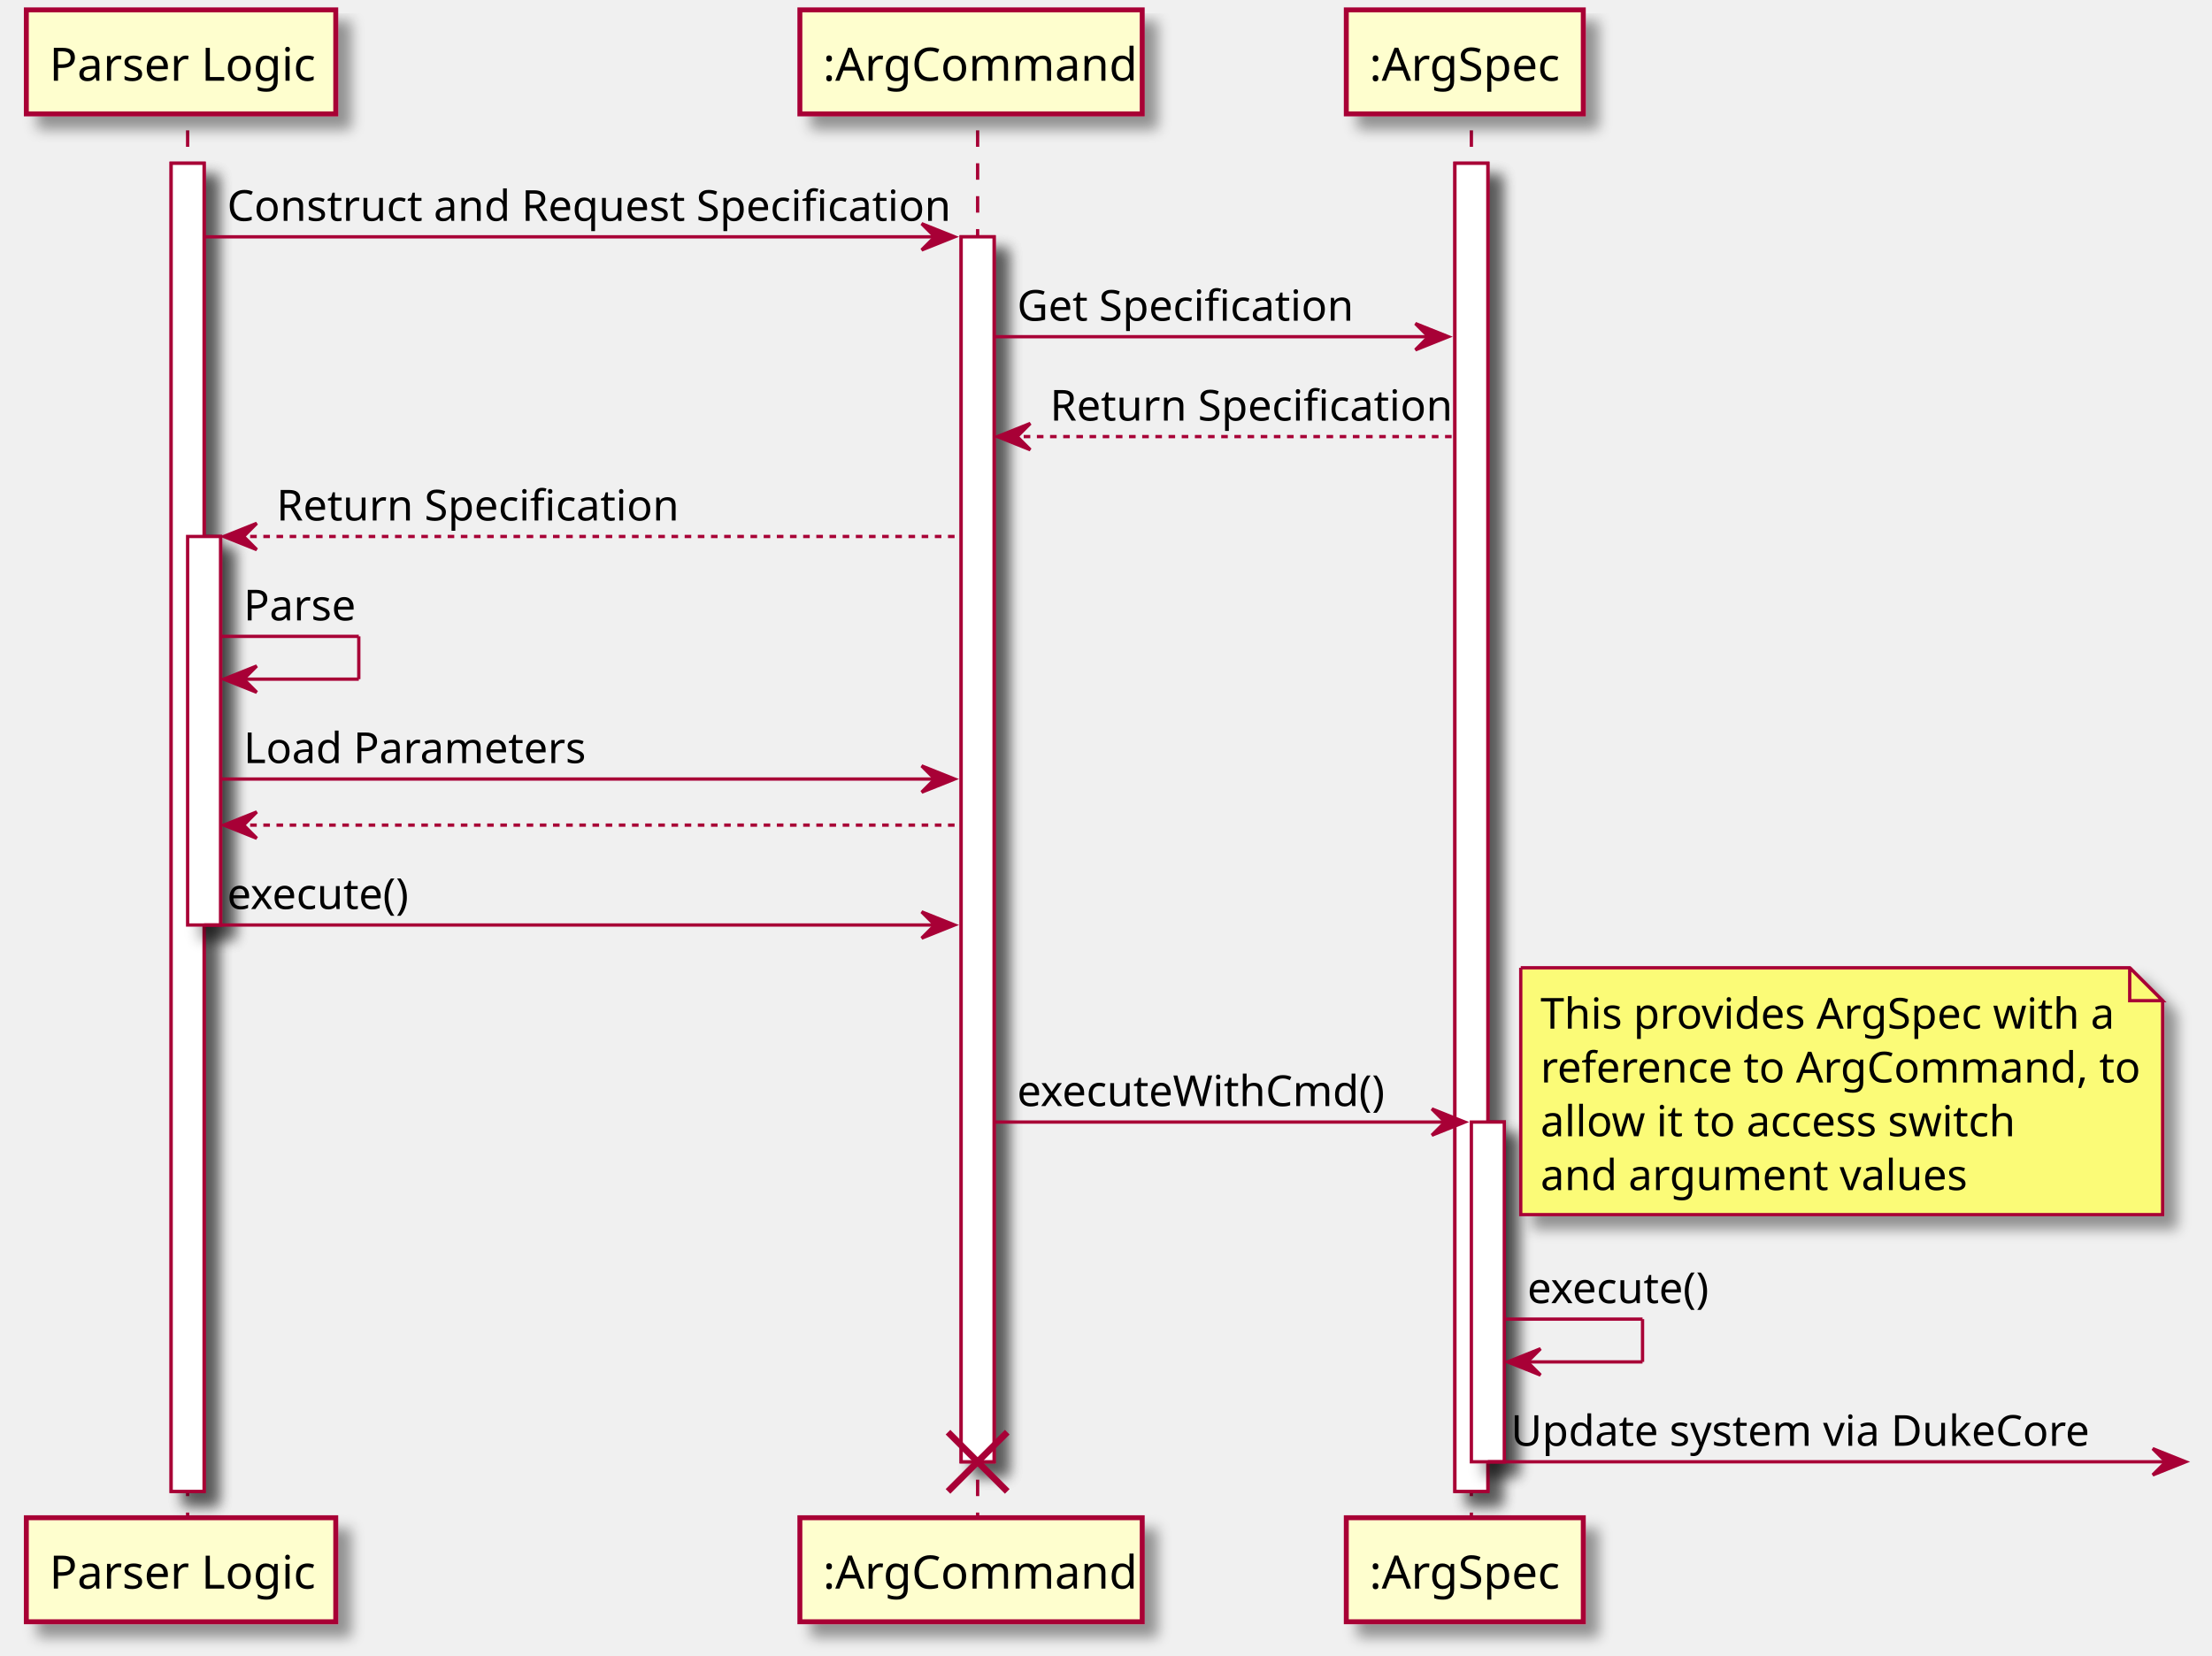
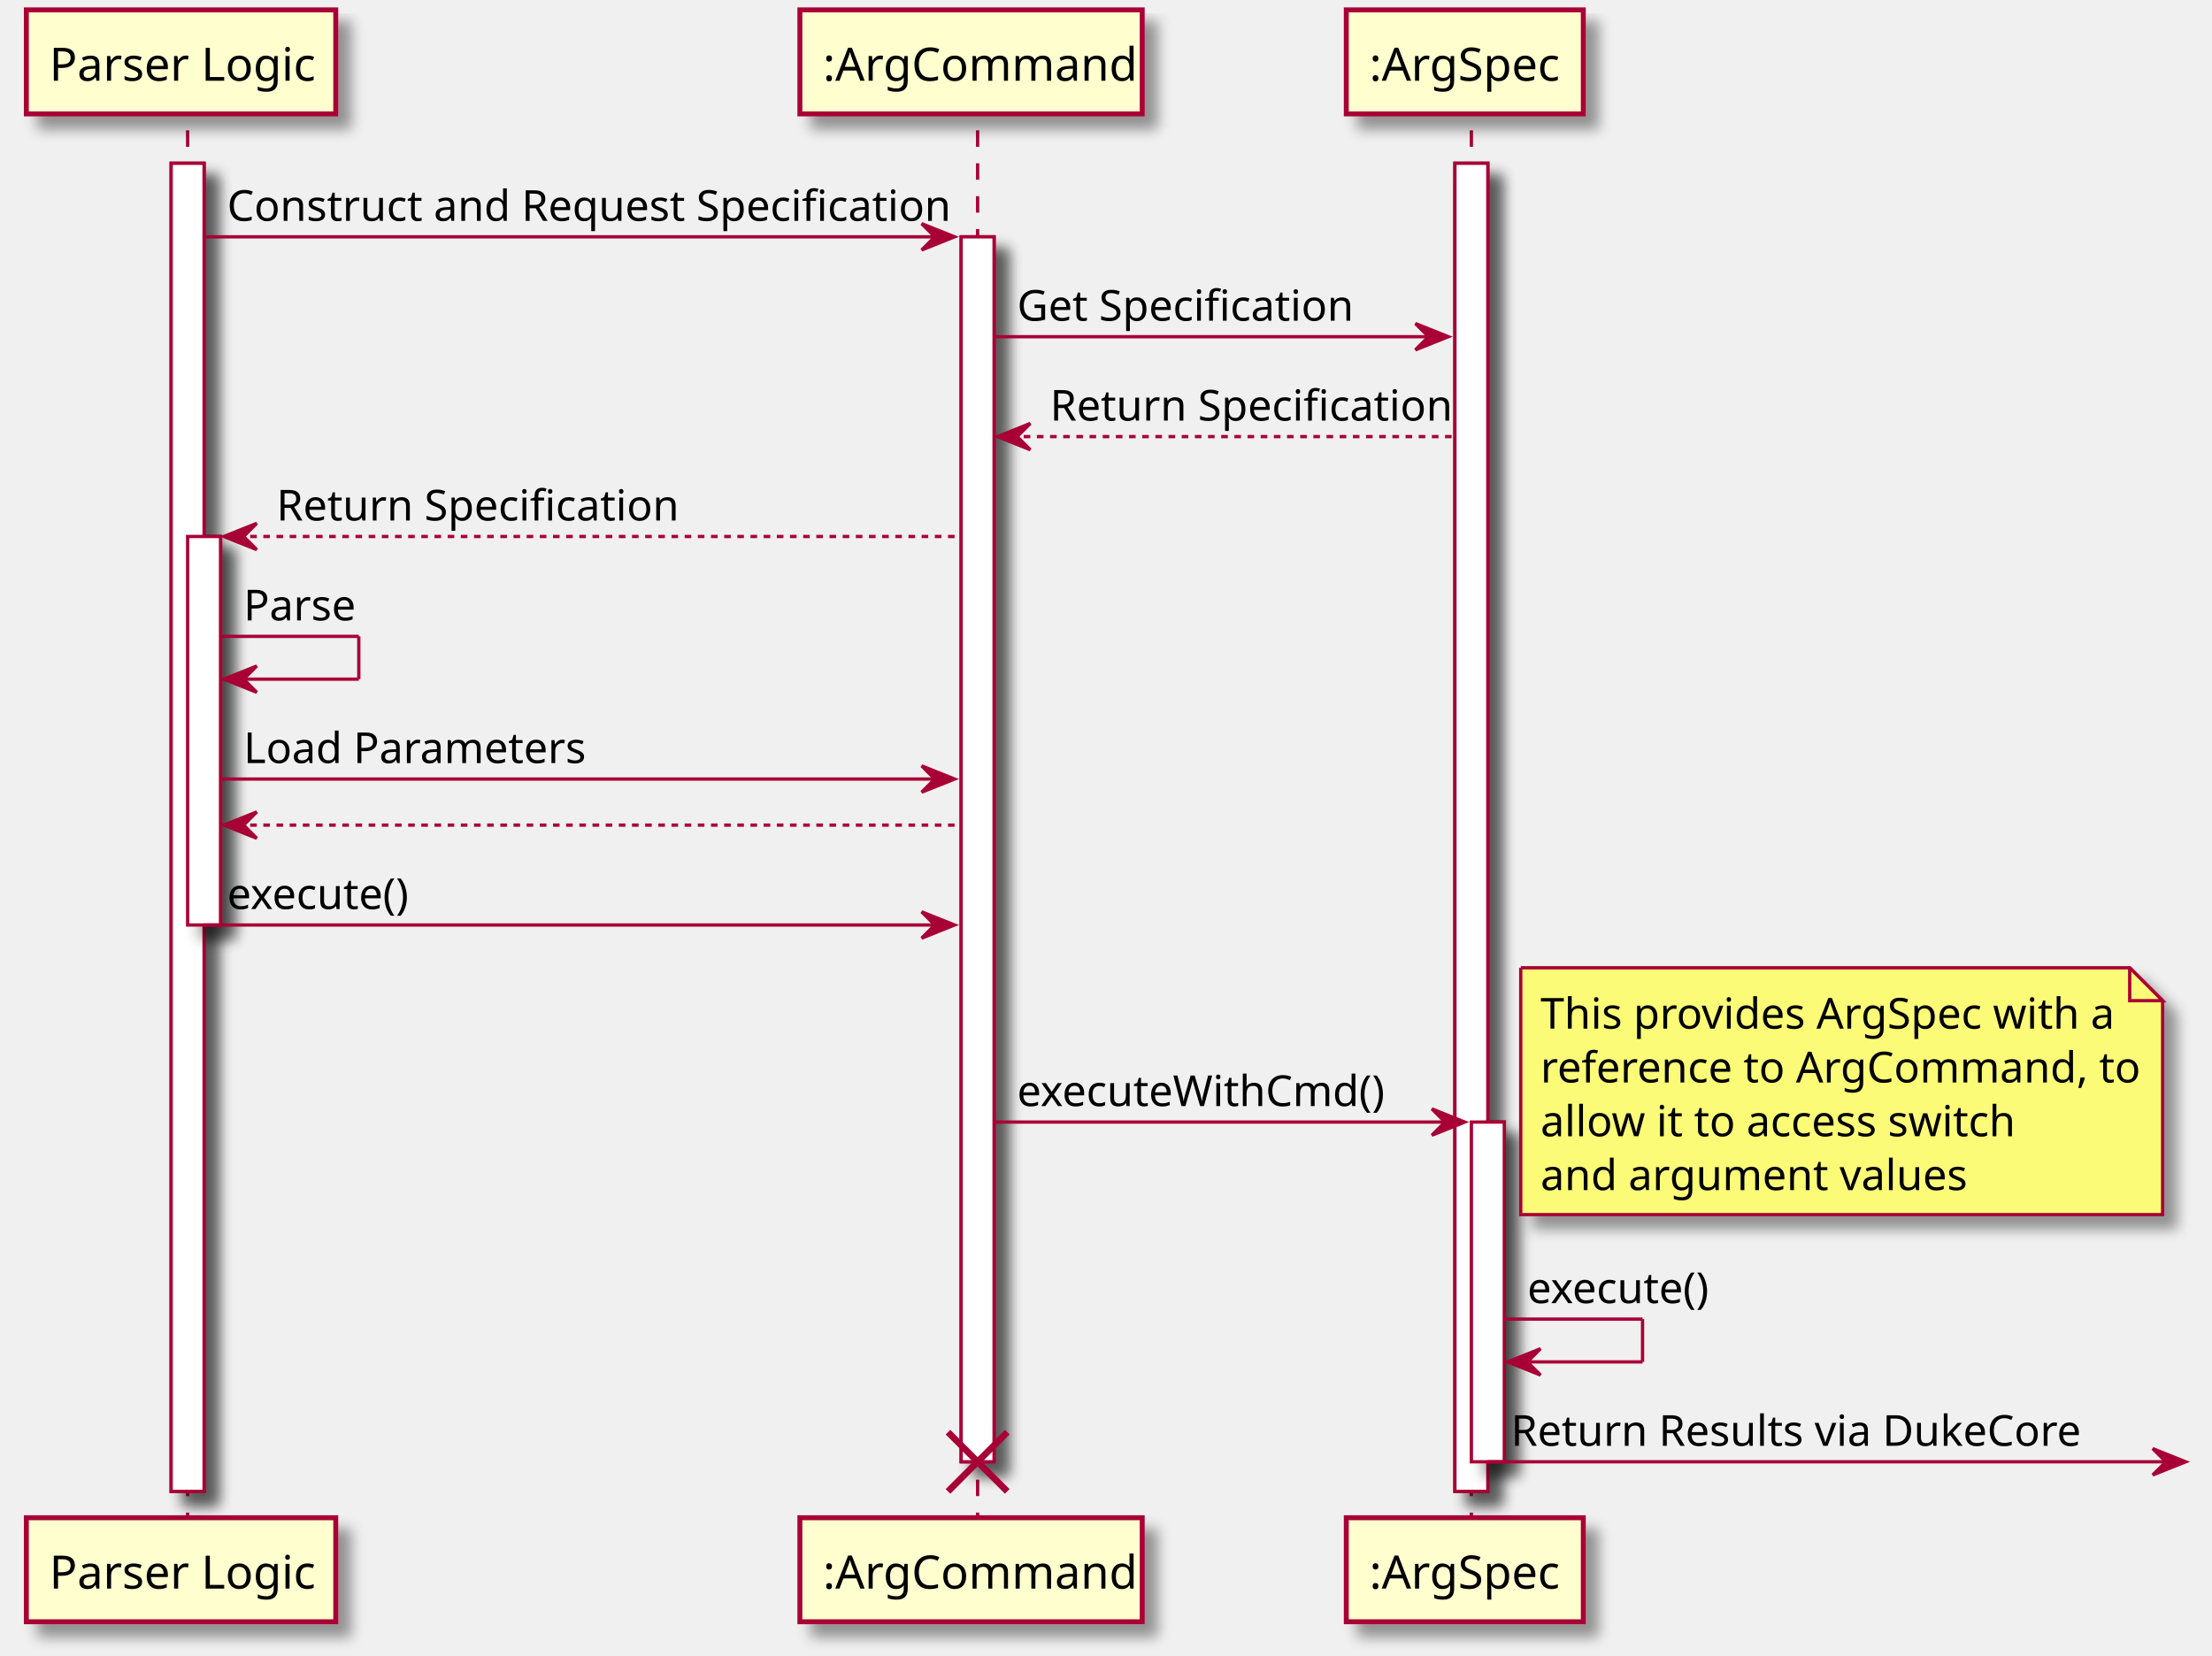
<svg xmlns="http://www.w3.org/2000/svg" contentScriptType="application/ecmascript" contentStyleType="text/css" height="503px" preserveAspectRatio="none" style="width:672px;height:503px;" version="1.1" viewBox="0 0 672 503" width="672px" zoomAndPan="magnify">
  <defs>
-     <filter height="300%" id="f1j9cnkyzxsq3" width="300%" x="-1" y="-1">
+     <filter height="300%" id="f1dnmb6esufm07" width="300%" x="-1" y="-1">
      <feGaussianBlur result="blurOut" stdDeviation="2.0" />
      <feColorMatrix in="blurOut" result="blurOut2" type="matrix" values="0 0 0 0 0 0 0 0 0 0 0 0 0 0 0 0 0 0 .4 0" />
      <feOffset dx="4.0" dy="4.0" in="blurOut2" result="blurOut3" />
      <feBlend in="SourceGraphic" in2="blurOut3" mode="normal" />
    </filter>
  </defs>
  <g>
-     <rect fill="#FFFFFF" filter="url(#f1j9cnkyzxsq3)" height="403.57" style="stroke: #A80036; stroke-width: 1.0;" width="10" x="52" y="49.609" />
-     <rect fill="#FFFFFF" filter="url(#f1j9cnkyzxsq3)" height="118.055" style="stroke: #A80036; stroke-width: 1.0;" width="10" x="57" y="163.016" />
-     <rect fill="#FFFFFF" filter="url(#f1j9cnkyzxsq3)" height="372.219" style="stroke: #A80036; stroke-width: 1.0;" width="10" x="292" y="71.961" />
-     <rect fill="#FFFFFF" filter="url(#f1j9cnkyzxsq3)" height="403.57" style="stroke: #A80036; stroke-width: 1.0;" width="10" x="442" y="49.609" />
-     <rect fill="#FFFFFF" filter="url(#f1j9cnkyzxsq3)" height="103.231" style="stroke: #A80036; stroke-width: 1.0;" width="10" x="447" y="340.949" />
+     <rect fill="#FFFFFF" filter="url(#f1dnmb6esufm07)" height="403.57" style="stroke: #A80036; stroke-width: 1.0;" width="10" x="52" y="49.609" />
+     <rect fill="#FFFFFF" filter="url(#f1dnmb6esufm07)" height="118.055" style="stroke: #A80036; stroke-width: 1.0;" width="10" x="57" y="163.016" />
+     <rect fill="#FFFFFF" filter="url(#f1dnmb6esufm07)" height="372.219" style="stroke: #A80036; stroke-width: 1.0;" width="10" x="292" y="71.961" />
+     <rect fill="#FFFFFF" filter="url(#f1dnmb6esufm07)" height="403.57" style="stroke: #A80036; stroke-width: 1.0;" width="10" x="442" y="49.609" />
+     <rect fill="#FFFFFF" filter="url(#f1dnmb6esufm07)" height="103.231" style="stroke: #A80036; stroke-width: 1.0;" width="10" x="447" y="340.949" />
    <line style="stroke: #A80036; stroke-width: 1.0; stroke-dasharray: 5.0,5.0;" x1="57" x2="57" y1="39.609" y2="462.18" />
    <line style="stroke: #A80036; stroke-width: 1.0; stroke-dasharray: 5.0,5.0;" x1="297" x2="297" y1="39.609" y2="462.18" />
    <line style="stroke: #A80036; stroke-width: 1.0; stroke-dasharray: 5.0,5.0;" x1="447" x2="447" y1="39.609" y2="462.18" />
-     <rect fill="#FEFECE" filter="url(#f1j9cnkyzxsq3)" height="31.609" style="stroke: #A80036; stroke-width: 1.5;" width="94" x="8" y="3" />
+     <rect fill="#FEFECE" filter="url(#f1dnmb6esufm07)" height="31.609" style="stroke: #A80036; stroke-width: 1.5;" width="94" x="8" y="3" />
    <text fill="#000000" font-family="sans-serif" font-size="14" lengthAdjust="spacingAndGlyphs" textLength="80" x="15" y="24.533">Parser Logic</text>
-     <rect fill="#FEFECE" filter="url(#f1j9cnkyzxsq3)" height="31.609" style="stroke: #A80036; stroke-width: 1.5;" width="94" x="8" y="461.18" />
+     <rect fill="#FEFECE" filter="url(#f1dnmb6esufm07)" height="31.609" style="stroke: #A80036; stroke-width: 1.5;" width="94" x="8" y="461.18" />
    <text fill="#000000" font-family="sans-serif" font-size="14" lengthAdjust="spacingAndGlyphs" textLength="80" x="15" y="482.713">Parser Logic</text>
-     <rect fill="#FEFECE" filter="url(#f1j9cnkyzxsq3)" height="31.609" style="stroke: #A80036; stroke-width: 1.5;" width="104" x="243" y="3" />
+     <rect fill="#FEFECE" filter="url(#f1dnmb6esufm07)" height="31.609" style="stroke: #A80036; stroke-width: 1.5;" width="104" x="243" y="3" />
    <text fill="#000000" font-family="sans-serif" font-size="14" lengthAdjust="spacingAndGlyphs" textLength="90" x="250" y="24.533">:ArgCommand</text>
-     <rect fill="#FEFECE" filter="url(#f1j9cnkyzxsq3)" height="31.609" style="stroke: #A80036; stroke-width: 1.5;" width="104" x="243" y="461.18" />
+     <rect fill="#FEFECE" filter="url(#f1dnmb6esufm07)" height="31.609" style="stroke: #A80036; stroke-width: 1.5;" width="104" x="243" y="461.18" />
    <text fill="#000000" font-family="sans-serif" font-size="14" lengthAdjust="spacingAndGlyphs" textLength="90" x="250" y="482.713">:ArgCommand</text>
-     <rect fill="#FEFECE" filter="url(#f1j9cnkyzxsq3)" height="31.609" style="stroke: #A80036; stroke-width: 1.5;" width="72" x="409" y="3" />
+     <rect fill="#FEFECE" filter="url(#f1dnmb6esufm07)" height="31.609" style="stroke: #A80036; stroke-width: 1.5;" width="72" x="409" y="3" />
    <text fill="#000000" font-family="sans-serif" font-size="14" lengthAdjust="spacingAndGlyphs" textLength="58" x="416" y="24.533">:ArgSpec</text>
-     <rect fill="#FEFECE" filter="url(#f1j9cnkyzxsq3)" height="31.609" style="stroke: #A80036; stroke-width: 1.5;" width="72" x="409" y="461.18" />
+     <rect fill="#FEFECE" filter="url(#f1dnmb6esufm07)" height="31.609" style="stroke: #A80036; stroke-width: 1.5;" width="72" x="409" y="461.18" />
    <text fill="#000000" font-family="sans-serif" font-size="14" lengthAdjust="spacingAndGlyphs" textLength="58" x="416" y="482.713">:ArgSpec</text>
-     <rect fill="#FFFFFF" filter="url(#f1j9cnkyzxsq3)" height="403.57" style="stroke: #A80036; stroke-width: 1.0;" width="10" x="52" y="49.609" />
-     <rect fill="#FFFFFF" filter="url(#f1j9cnkyzxsq3)" height="118.055" style="stroke: #A80036; stroke-width: 1.0;" width="10" x="57" y="163.016" />
-     <rect fill="#FFFFFF" filter="url(#f1j9cnkyzxsq3)" height="372.219" style="stroke: #A80036; stroke-width: 1.0;" width="10" x="292" y="71.961" />
-     <rect fill="#FFFFFF" filter="url(#f1j9cnkyzxsq3)" height="403.57" style="stroke: #A80036; stroke-width: 1.0;" width="10" x="442" y="49.609" />
-     <rect fill="#FFFFFF" filter="url(#f1j9cnkyzxsq3)" height="103.231" style="stroke: #A80036; stroke-width: 1.0;" width="10" x="447" y="340.949" />
+     <rect fill="#FFFFFF" filter="url(#f1dnmb6esufm07)" height="403.57" style="stroke: #A80036; stroke-width: 1.0;" width="10" x="52" y="49.609" />
+     <rect fill="#FFFFFF" filter="url(#f1dnmb6esufm07)" height="118.055" style="stroke: #A80036; stroke-width: 1.0;" width="10" x="57" y="163.016" />
+     <rect fill="#FFFFFF" filter="url(#f1dnmb6esufm07)" height="372.219" style="stroke: #A80036; stroke-width: 1.0;" width="10" x="292" y="71.961" />
+     <rect fill="#FFFFFF" filter="url(#f1dnmb6esufm07)" height="403.57" style="stroke: #A80036; stroke-width: 1.0;" width="10" x="442" y="49.609" />
+     <rect fill="#FFFFFF" filter="url(#f1dnmb6esufm07)" height="103.231" style="stroke: #A80036; stroke-width: 1.0;" width="10" x="447" y="340.949" />
    <polygon fill="#A80036" points="280,67.961,290,71.961,280,75.961,284,71.961" style="stroke: #A80036; stroke-width: 1.0;" />
    <line style="stroke: #A80036; stroke-width: 1.0;" x1="62" x2="286" y1="71.961" y2="71.961" />
    <text fill="#000000" font-family="sans-serif" font-size="13" lengthAdjust="spacingAndGlyphs" textLength="211" x="69" y="67.105">Construct and Request Specification</text>
    <polygon fill="#A80036" points="430,98.312,440,102.312,430,106.312,434,102.312" style="stroke: #A80036; stroke-width: 1.0;" />
    <line style="stroke: #A80036; stroke-width: 1.0;" x1="302" x2="436" y1="102.312" y2="102.312" />
    <text fill="#000000" font-family="sans-serif" font-size="13" lengthAdjust="spacingAndGlyphs" textLength="99" x="309" y="97.456">Get Specification</text>
    <polygon fill="#A80036" points="313,128.664,303,132.664,313,136.664,309,132.664" style="stroke: #A80036; stroke-width: 1.0;" />
    <line style="stroke: #A80036; stroke-width: 1.0; stroke-dasharray: 2.0,2.0;" x1="307" x2="441" y1="132.664" y2="132.664" />
    <text fill="#000000" font-family="sans-serif" font-size="13" lengthAdjust="spacingAndGlyphs" textLength="116" x="319" y="127.808">Return Specification</text>
    <polygon fill="#A80036" points="78,159.016,68,163.016,78,167.016,74,163.016" style="stroke: #A80036; stroke-width: 1.0;" />
    <line style="stroke: #A80036; stroke-width: 1.0; stroke-dasharray: 2.0,2.0;" x1="72" x2="291" y1="163.016" y2="163.016" />
    <text fill="#000000" font-family="sans-serif" font-size="13" lengthAdjust="spacingAndGlyphs" textLength="116" x="84" y="158.159">Return Specification</text>
    <line style="stroke: #A80036; stroke-width: 1.0;" x1="67" x2="109" y1="193.367" y2="193.367" />
    <line style="stroke: #A80036; stroke-width: 1.0;" x1="109" x2="109" y1="193.367" y2="206.367" />
    <line style="stroke: #A80036; stroke-width: 1.0;" x1="68" x2="109" y1="206.367" y2="206.367" />
    <polygon fill="#A80036" points="78,202.367,68,206.367,78,210.367,74,206.367" style="stroke: #A80036; stroke-width: 1.0;" />
    <text fill="#000000" font-family="sans-serif" font-size="13" lengthAdjust="spacingAndGlyphs" textLength="34" x="74" y="188.511">Parse</text>
    <polygon fill="#A80036" points="280,232.719,290,236.719,280,240.719,284,236.719" style="stroke: #A80036; stroke-width: 1.0;" />
    <line style="stroke: #A80036; stroke-width: 1.0;" x1="67" x2="286" y1="236.719" y2="236.719" />
    <text fill="#000000" font-family="sans-serif" font-size="13" lengthAdjust="spacingAndGlyphs" textLength="99" x="74" y="231.862">Load Parameters</text>
    <polygon fill="#A80036" points="78,246.719,68,250.719,78,254.719,74,250.719" style="stroke: #A80036; stroke-width: 1.0;" />
    <line style="stroke: #A80036; stroke-width: 1.0; stroke-dasharray: 2.0,2.0;" x1="72" x2="291" y1="250.719" y2="250.719" />
    <polygon fill="#A80036" points="280,277.07,290,281.07,280,285.07,284,281.07" style="stroke: #A80036; stroke-width: 1.0;" />
    <line style="stroke: #A80036; stroke-width: 1.0;" x1="62" x2="286" y1="281.07" y2="281.07" />
    <text fill="#000000" font-family="sans-serif" font-size="13" lengthAdjust="spacingAndGlyphs" textLength="54" x="69" y="276.214">execute()</text>
    <polygon fill="#A80036" points="435,336.949,445,340.949,435,344.949,439,340.949" style="stroke: #A80036; stroke-width: 1.0;" />
    <line style="stroke: #A80036; stroke-width: 1.0;" x1="302" x2="441" y1="340.949" y2="340.949" />
    <text fill="#000000" font-family="sans-serif" font-size="13" lengthAdjust="spacingAndGlyphs" textLength="108" x="309" y="336.093">executeWithCmd()</text>
-     <path d="M462,294.07 L462,369.07 L657,369.07 L657,304.07 L647,294.07 L462,294.07 " fill="#FBFB77" filter="url(#f1j9cnkyzxsq3)" style="stroke: #A80036; stroke-width: 1.0;" />
+     <path d="M462,294.07 L462,369.07 L657,369.07 L657,304.07 L647,294.07 L462,294.07 " fill="#FBFB77" filter="url(#f1dnmb6esufm07)" style="stroke: #A80036; stroke-width: 1.0;" />
    <path d="M647,294.07 L647,304.07 L657,304.07 L647,294.07 " fill="#FBFB77" style="stroke: #A80036; stroke-width: 1.0;" />
    <text fill="#000000" font-family="sans-serif" font-size="13" lengthAdjust="spacingAndGlyphs" textLength="167" x="468" y="312.565">This provides ArgSpec with a</text>
    <text fill="#000000" font-family="sans-serif" font-size="13" lengthAdjust="spacingAndGlyphs" textLength="170" x="468" y="328.917">reference to ArgCommand, to</text>
    <text fill="#000000" font-family="sans-serif" font-size="13" lengthAdjust="spacingAndGlyphs" textLength="142" x="468" y="345.269">allow it to access switch</text>
    <text fill="#000000" font-family="sans-serif" font-size="13" lengthAdjust="spacingAndGlyphs" textLength="119" x="468" y="361.62">and argument values</text>
    <line style="stroke: #A80036; stroke-width: 1.0;" x1="457" x2="499" y1="400.828" y2="400.828" />
    <line style="stroke: #A80036; stroke-width: 1.0;" x1="499" x2="499" y1="400.828" y2="413.828" />
    <line style="stroke: #A80036; stroke-width: 1.0;" x1="458" x2="499" y1="413.828" y2="413.828" />
    <polygon fill="#A80036" points="468,409.828,458,413.828,468,417.828,464,413.828" style="stroke: #A80036; stroke-width: 1.0;" />
    <text fill="#000000" font-family="sans-serif" font-size="13" lengthAdjust="spacingAndGlyphs" textLength="54" x="464" y="395.972">execute()</text>
    <polygon fill="#A80036" points="654,440.18,664,444.18,654,448.18,658,444.18" style="stroke: #A80036; stroke-width: 1.0;" />
    <line style="stroke: #A80036; stroke-width: 1.0;" x1="452" x2="660" y1="444.18" y2="444.18" />
-     <text fill="#000000" font-family="sans-serif" font-size="13" lengthAdjust="spacingAndGlyphs" textLength="168" x="459" y="439.323">Update system via DukeCore</text>
+     <text fill="#000000" font-family="sans-serif" font-size="13" lengthAdjust="spacingAndGlyphs" textLength="166" x="459" y="439.323">Return Results via DukeCore</text>
    <line style="stroke: #A80036; stroke-width: 2.0;" x1="288" x2="306" y1="435.18" y2="453.18" />
    <line style="stroke: #A80036; stroke-width: 2.0;" x1="288" x2="306" y1="453.18" y2="435.18" />
  </g>
</svg>
